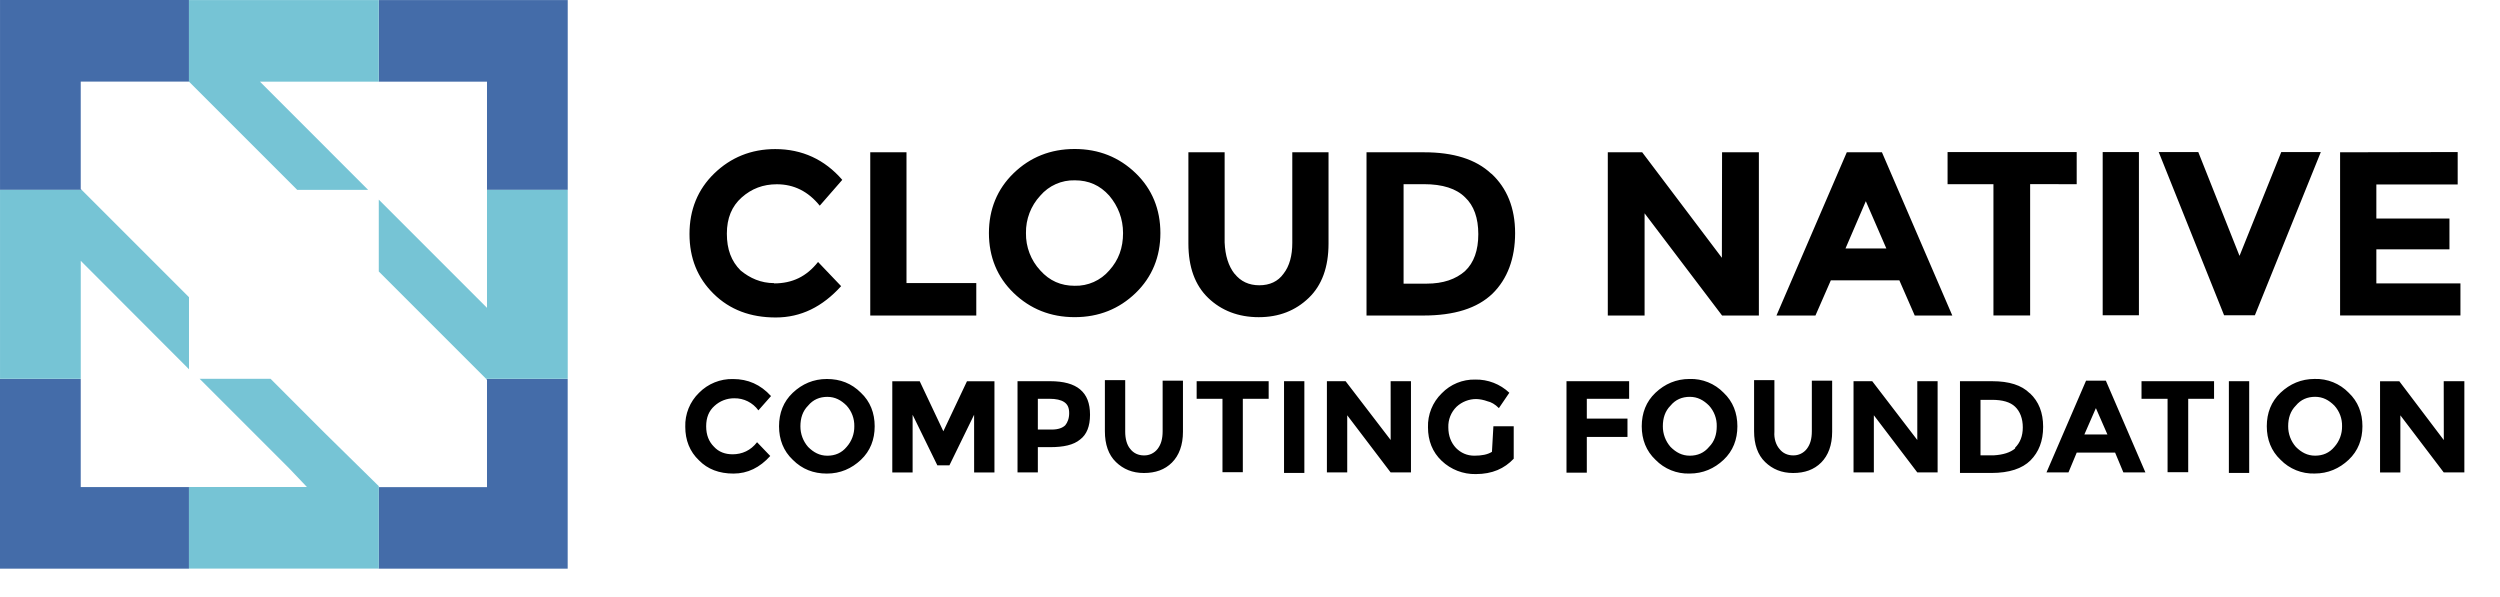
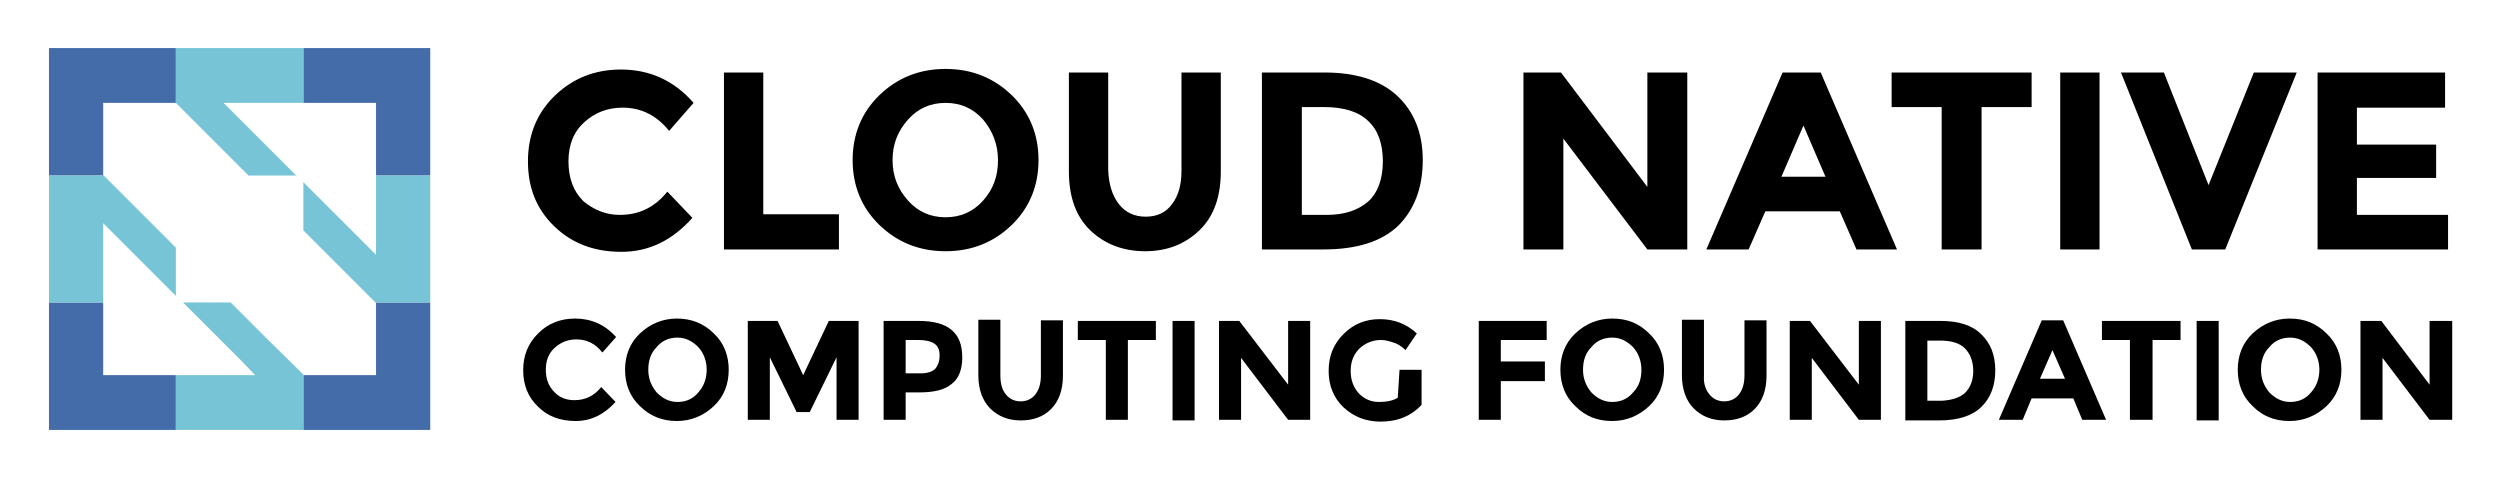
- <svg xmlns="http://www.w3.org/2000/svg" version="1.1" width="109" height="26">
-   <g id="Layer1" name="Layer 1" opacity="1">
-     <g id="Shape1">
-       <path id="shapePath1" d="M33.75,12.356 C34.55,12.356 35.164,12.056 35.667,11.422 L36.673,12.476 C35.858,13.376 34.923,13.842 33.823,13.842 C32.723,13.842 31.823,13.507 31.116,12.812 C30.409,12.117 30.062,11.255 30.062,10.2 C30.062,9.145 30.422,8.26 31.14,7.564 C31.858,6.868 32.745,6.5 33.8,6.5 C34.974,6.5 35.956,6.955 36.723,7.842 L35.741,8.968 C35.238,8.345 34.615,8.034 33.871,8.034 C33.271,8.034 32.769,8.226 32.338,8.609 C31.907,8.992 31.691,9.509 31.691,10.189 C31.691,10.869 31.883,11.387 32.291,11.794 C32.698,12.129 33.177,12.344 33.753,12.344 L33.75,12.356 M37.943,13.756 L37.943,6.64 L39.523,6.64 L39.523,12.342 L42.566,12.342 L42.566,13.756 L37.943,13.756 M49.515,12.774 C48.795,13.469 47.91,13.828 46.855,13.828 C45.8,13.828 44.915,13.468 44.195,12.774 C43.475,12.08 43.117,11.194 43.117,10.162 C43.117,9.13 43.477,8.245 44.195,7.55 C44.913,6.855 45.8,6.496 46.855,6.496 C47.91,6.496 48.795,6.856 49.515,7.55 C50.235,8.244 50.593,9.13 50.593,10.162 C50.593,11.194 50.233,12.079 49.515,12.774 M48.965,10.162 C48.965,9.539 48.749,8.988 48.365,8.532 C47.958,8.077 47.465,7.862 46.865,7.862 C46.286,7.846 45.732,8.092 45.355,8.532 C44.945,8.974 44.722,9.558 44.732,10.161 C44.722,10.764 44.945,11.348 45.355,11.79 C45.762,12.245 46.255,12.46 46.855,12.46 C47.434,12.476 47.988,12.229 48.365,11.79 C48.773,11.336 48.965,10.808 48.965,10.16 L48.965,10.162 M53.829,11.935 C54.093,12.27 54.452,12.438 54.907,12.438 C55.362,12.438 55.722,12.27 55.961,11.935 C56.225,11.6 56.344,11.135 56.344,10.593 L56.344,6.64 L57.924,6.64 L57.924,10.617 C57.924,11.647 57.636,12.437 57.061,12.989 C56.486,13.541 55.767,13.829 54.881,13.829 C53.995,13.829 53.251,13.541 52.677,12.989 C52.103,12.437 51.814,11.647 51.814,10.617 L51.814,6.64 L53.394,6.64 L53.394,10.57 C53.418,11.145 53.562,11.6 53.824,11.936 L53.829,11.935 M65.029,7.575 C65.699,8.198 66.059,9.06 66.059,10.163 C66.059,11.266 65.724,12.163 65.077,12.799 C64.407,13.446 63.4,13.757 62.057,13.757 L59.58,13.757 L59.58,6.64 L62.096,6.64 C63.366,6.64 64.348,6.94 65.019,7.574 L65.029,7.575 M63.879,11.815 C64.262,11.455 64.454,10.915 64.454,10.21 C64.454,9.505 64.262,8.964 63.879,8.605 C63.496,8.222 62.897,8.03 62.082,8.03 L61.196,8.03 L61.196,12.367 L62.202,12.367 C62.922,12.367 63.472,12.175 63.879,11.817 L63.879,11.815 M75.082,6.64 L76.687,6.64 L76.687,13.756 L75.082,13.756 L71.704,9.3 L71.704,13.756 L70.1,13.756 L70.1,6.64 L71.6,6.64 L75.074,11.24 L75.082,6.64 M83.482,13.756 L82.812,12.223 L79.824,12.223 L79.154,13.756 L77.454,13.756 L80.52,6.64 L82.053,6.64 L85.12,13.756 L83.482,13.756 M81.35,8.772 L80.464,10.832 L82.244,10.832 L81.35,8.772 M88.514,8.029 L88.514,13.755 L86.914,13.755 L86.914,8.03 L84.914,8.03 L84.914,6.63 L90.544,6.63 L90.544,8.03 L88.514,8.029 M91.677,6.629 L93.257,6.629 L93.257,13.745 L91.677,13.745 L91.677,6.629 M97.643,11.157 L99.463,6.629 L101.188,6.629 L98.313,13.745 L96.97,13.745 L94.12,6.63 L95.845,6.63 L97.643,11.157 M107.155,6.629 L107.155,8.043 L103.609,8.043 L103.609,9.528 L106.796,9.528 L106.796,10.87 L103.609,10.87 L103.609,12.355 L107.275,12.355 L107.275,13.755 L102.028,13.755 L102.028,6.64 L107.155,6.629 M31.93,19.808 C32.36,19.808 32.73,19.64 33.008,19.281 L33.583,19.881 C33.128,20.384 32.601,20.648 31.978,20.648 C31.355,20.648 30.852,20.456 30.478,20.073 C30.071,19.69 29.878,19.187 29.878,18.611 C29.86,18.054 30.078,17.514 30.478,17.126 C30.869,16.729 31.406,16.512 31.963,16.526 C32.61,16.526 33.161,16.766 33.616,17.269 L33.066,17.892 C32.822,17.554 32.428,17.357 32.012,17.365 C31.692,17.363 31.384,17.483 31.149,17.7 C30.909,17.915 30.789,18.203 30.789,18.586 C30.789,18.969 30.909,19.256 31.124,19.472 C31.34,19.712 31.627,19.807 31.939,19.807 L31.93,19.808 M37.536,20.048 C37.129,20.431 36.636,20.648 36.051,20.648 C35.466,20.648 34.973,20.456 34.566,20.048 C34.159,19.665 33.966,19.162 33.966,18.586 C33.966,18.01 34.158,17.508 34.566,17.124 C34.974,16.74 35.466,16.524 36.051,16.524 C36.636,16.524 37.129,16.716 37.536,17.124 C37.943,17.507 38.136,18.01 38.136,18.586 C38.136,19.162 37.944,19.664 37.536,20.048 M37.248,18.586 C37.256,18.254 37.136,17.932 36.913,17.686 C36.673,17.446 36.41,17.303 36.073,17.303 C35.736,17.303 35.45,17.423 35.233,17.686 C34.993,17.926 34.898,18.236 34.898,18.586 C34.896,18.917 35.015,19.237 35.233,19.486 C35.473,19.726 35.736,19.869 36.073,19.869 C36.41,19.869 36.696,19.749 36.913,19.486 C37.134,19.239 37.253,18.917 37.248,18.586 M42.471,18.083 L41.395,20.288 L40.868,20.288 L39.79,18.084 L39.79,20.6 L38.904,20.6 L38.904,16.623 L40.1,16.623 L41.13,18.803 L42.16,16.623 L43.358,16.623 L43.358,20.6 L42.472,20.6 L42.471,18.083 M47.095,16.981 C47.383,17.221 47.525,17.581 47.525,18.083 C47.525,18.585 47.381,18.946 47.095,19.161 C46.807,19.401 46.375,19.496 45.777,19.496 L45.25,19.496 L45.25,20.598 L44.364,20.598 L44.364,16.62 L45.778,16.62 C46.378,16.62 46.808,16.74 47.096,16.98 L47.095,16.981 M46.448,18.538 C46.544,18.418 46.616,18.25 46.616,18.011 C46.616,17.772 46.544,17.628 46.4,17.531 C46.256,17.434 46.04,17.387 45.753,17.387 L45.25,17.387 L45.25,18.729 L45.85,18.729 C46.138,18.729 46.33,18.657 46.45,18.537 L46.448,18.538 M49.275,19.568 C49.419,19.76 49.635,19.856 49.875,19.856 C50.11,19.862 50.333,19.755 50.475,19.568 C50.62,19.376 50.691,19.138 50.691,18.801 L50.691,16.598 L51.577,16.598 L51.577,18.826 C51.577,19.401 51.409,19.856 51.097,20.168 C50.785,20.48 50.377,20.623 49.875,20.623 C49.373,20.623 48.975,20.455 48.653,20.143 C48.331,19.831 48.173,19.376 48.173,18.801 L48.173,16.573 L49.059,16.573 L49.059,18.825 C49.059,19.125 49.131,19.4 49.275,19.568 M54.187,17.388 L54.187,20.588 L53.3,20.588 L53.3,17.388 L52.174,17.388 L52.174,16.621 L55.314,16.621 L55.314,17.388 L54.187,17.388 M55.984,16.621 L56.87,16.621 L56.87,20.621 L55.984,20.621 L55.984,16.621 M60.632,16.621 L61.518,16.621 L61.518,20.598 L60.632,20.598 L58.739,18.106 L58.739,20.598 L57.853,20.598 L57.853,16.62 L58.668,16.62 L60.633,19.184 L60.632,16.621 M65.112,18.586 L65.998,18.586 L65.998,20 C65.591,20.43 65.064,20.67 64.345,20.67 C63.794,20.681 63.26,20.474 62.86,20.095 C62.453,19.712 62.26,19.209 62.26,18.633 C62.242,18.076 62.46,17.536 62.86,17.148 C63.242,16.753 63.772,16.536 64.322,16.549 C64.873,16.538 65.407,16.745 65.807,17.124 L65.352,17.794 C65.184,17.626 65.017,17.53 64.849,17.494 C64.695,17.437 64.534,17.404 64.37,17.398 C64.05,17.396 63.742,17.516 63.507,17.733 C63.266,17.969 63.135,18.296 63.147,18.633 C63.147,19.006 63.267,19.303 63.482,19.533 C63.698,19.749 63.962,19.868 64.282,19.868 C64.602,19.868 64.857,19.82 65.049,19.7 L65.112,18.586 M71.03,16.621 L71.03,17.388 L69.185,17.388 L69.185,18.251 L70.958,18.251 L70.958,19.051 L69.185,19.051 L69.185,20.608 L68.299,20.608 L68.299,16.62 L71.03,16.621 M75.15,20.047 C74.743,20.43 74.25,20.647 73.665,20.647 C73.108,20.665 72.568,20.447 72.18,20.047 C71.773,19.664 71.58,19.161 71.58,18.585 C71.58,18.009 71.772,17.507 72.18,17.123 C72.588,16.739 73.08,16.523 73.665,16.523 C74.222,16.505 74.762,16.723 75.15,17.123 C75.557,17.506 75.75,18.009 75.75,18.585 C75.75,19.161 75.558,19.663 75.15,20.047 M74.85,18.585 C74.858,18.253 74.738,17.931 74.515,17.685 C74.275,17.445 74.012,17.302 73.675,17.302 C73.338,17.302 73.052,17.422 72.835,17.685 C72.595,17.925 72.5,18.235 72.5,18.585 C72.498,18.916 72.617,19.236 72.835,19.485 C73.075,19.725 73.338,19.868 73.675,19.868 C74.012,19.868 74.298,19.748 74.515,19.485 C74.755,19.245 74.85,18.935 74.85,18.585 M77.58,19.567 C77.724,19.759 77.94,19.855 78.18,19.855 C78.415,19.861 78.638,19.754 78.78,19.567 C78.925,19.375 78.996,19.137 78.996,18.8 L78.996,16.598 L79.882,16.598 L79.882,18.826 C79.882,19.401 79.714,19.856 79.402,20.168 C79.09,20.48 78.682,20.623 78.18,20.623 C77.678,20.623 77.28,20.455 76.958,20.143 C76.636,19.831 76.478,19.376 76.478,18.801 L76.478,16.573 L77.364,16.573 L77.364,18.825 C77.34,19.125 77.436,19.4 77.58,19.568 L77.58,19.567 M83.594,16.62 L84.48,16.62 L84.48,20.597 L83.594,20.597 L81.7,18.105 L81.7,20.597 L80.814,20.597 L80.814,16.62 L81.629,16.62 L83.594,19.184 L83.594,16.62 M88.506,17.147 C88.889,17.507 89.081,17.987 89.081,18.609 C89.081,19.231 88.889,19.711 88.531,20.071 C88.173,20.431 87.597,20.621 86.831,20.621 L85.455,20.621 L85.455,16.621 L86.869,16.621 C87.589,16.621 88.139,16.789 88.499,17.148 L88.506,17.147 M87.859,19.519 C88.075,19.303 88.194,19.016 88.194,18.633 C88.194,18.25 88.074,17.938 87.859,17.733 C87.644,17.528 87.309,17.433 86.853,17.433 L86.35,17.433 L86.35,19.853 L86.925,19.853 C87.332,19.829 87.645,19.733 87.859,19.553 L87.859,19.519 M92.579,20.597 L92.219,19.734 L90.545,19.734 L90.185,20.597 L89.227,20.597 L90.952,16.597 L91.815,16.597 L93.54,20.597 L92.579,20.597 M91.381,17.794 L90.878,18.944 L91.884,18.944 L91.381,17.794 M95.406,17.387 L95.406,20.587 L94.506,20.587 L94.506,17.387 L93.37,17.387 L93.37,16.62 L96.533,16.62 L96.533,17.387 L95.406,17.387 M97.179,16.62 L98.065,16.62 L98.065,20.62 L97.179,20.62 L97.179,16.62 M102.402,20.046 C101.995,20.429 101.502,20.646 100.917,20.646 C100.36,20.664 99.82,20.446 99.432,20.046 C99.025,19.663 98.832,19.16 98.832,18.584 C98.832,18.008 99.024,17.506 99.432,17.122 C99.84,16.738 100.332,16.522 100.917,16.522 C101.474,16.504 102.014,16.722 102.402,17.122 C102.809,17.505 103.002,18.008 103.002,18.584 C103.002,19.16 102.81,19.662 102.402,20.046 M102.114,18.584 C102.122,18.252 102.002,17.93 101.779,17.684 C101.539,17.444 101.276,17.301 100.939,17.301 C100.602,17.301 100.316,17.421 100.099,17.684 C99.859,17.924 99.764,18.234 99.764,18.584 C99.762,18.915 99.881,19.235 100.099,19.484 C100.339,19.724 100.602,19.867 100.939,19.867 C101.276,19.867 101.562,19.747 101.779,19.484 C102,19.237 102.119,18.915 102.114,18.584 M106.546,16.619 L107.446,16.619 L107.446,20.596 L106.546,20.596 L104.656,18.108 L104.656,20.6 L103.77,20.6 L103.77,16.623 L104.61,16.623 L106.55,19.187 L106.546,16.619 Z" style="stroke:none;fill-rule:nonzero;fill:#000000;fill-opacity:1;" />
-     </g>
-     <g id="Shape2">
-       <path id="shapePath2" d="M3.52,16.518 L0,16.518 L0,24.794 L8.238,24.794 L8.238,21.236 L3.52,21.236 L3.52,16.518 M21.233,16.558 L21.233,21.238 L16.513,21.238 L16.513,21.198 L16.513,24.795 L24.751,24.795 L24.751,16.518 L21.193,16.518 L21.233,16.558 M0.001,8.278 L3.56,8.278 L3.52,8.238 L3.52,3.558 L8.238,3.558 L8.238,0 L0.001,0 L0.001,8.278 M16.515,0.002 L16.515,3.56 L21.233,3.56 L21.233,8.278 L24.753,8.278 L24.753,0.002 L16.515,0.002 Z" style="stroke:none;fill-rule:nonzero;fill:#446ca9;fill-opacity:1;" />
-     </g>
-     <g id="Shape3">
-       <path id="shapePath3" d="M16.05,8.278 L11.333,3.56 L16.515,3.56 L16.515,0.002 L8.24,0.002 L8.24,3.56 L12.958,8.278 L16.05,8.278 M11.796,16.516 L8.704,16.516 L12.61,20.422 L13.383,21.234 L8.24,21.234 L8.24,24.792 L16.516,24.792 L16.516,21.198 L14.156,18.878 L11.796,16.516 M21.233,8.278 L21.233,13.422 L16.515,8.704 L16.515,11.837 L21.195,16.517 L24.753,16.517 L24.753,8.277 L21.233,8.278 M8.24,12.958 L3.56,8.278 L0.001,8.278 L0.001,16.516 L3.521,16.516 L3.521,11.372 L8.24,16.1 L8.24,12.958 Z" style="stroke:none;fill-rule:nonzero;fill:#76c4d5;fill-opacity:1;" />
-     </g>
-   </g>
+ <svg xmlns="http://www.w3.org/2000/svg" role="img" viewBox="-2.82 -4.07 419.64 80.14">
+   <style>svg {enable-background:new 0 0 414 73}</style>
+   <path d="M101.2 32c3.3 0 5.9-1.3 8-3.9l4.2 4.4c-3.4 3.8-7.3 5.7-11.9 5.7-4.6 0-8.3-1.4-11.3-4.3s-4.4-6.5-4.4-10.9 1.5-8.1 4.5-11c3-2.9 6.7-4.4 11.1-4.4 4.9 0 9 1.9 12.2 5.6l-4.1 4.7c-2.1-2.6-4.7-3.9-7.8-3.9-2.5 0-4.6.8-6.4 2.4-1.8 1.6-2.7 3.8-2.7 6.6s.8 5 2.5 6.7c1.7 1.4 3.7 2.3 6.1 2.3zm17.5 5.8V8.1h6.6v23.8H138v5.9zm48.3-4.1c-3 2.9-6.7 4.4-11.1 4.4-4.4 0-8.1-1.5-11.1-4.4-3-2.9-4.5-6.6-4.5-10.9s1.5-8 4.5-10.9c3-2.9 6.7-4.4 11.1-4.4 4.4 0 8.1 1.5 11.1 4.4 3 2.9 4.5 6.6 4.5 10.9s-1.5 8-4.5 10.9zm-2.3-10.9c0-2.6-.9-4.9-2.5-6.8-1.7-1.9-3.8-2.8-6.3-2.8s-4.6.9-6.3 2.8c-1.7 1.9-2.6 4.1-2.6 6.8s.9 4.9 2.6 6.8c1.7 1.9 3.8 2.8 6.3 2.8s4.6-.9 6.3-2.8 2.5-4.1 2.5-6.8zm20.3 7.4c1.1 1.4 2.6 2.1 4.5 2.1s3.4-.7 4.4-2.1c1.1-1.4 1.6-3.3 1.6-5.6V8.1h6.6v16.6c0 4.3-1.2 7.6-3.6 9.9-2.4 2.3-5.4 3.5-9.1 3.5-3.7 0-6.8-1.2-9.2-3.5-2.4-2.3-3.6-5.6-3.6-9.9V8.1h6.6v16.4c.1 2.4.7 4.3 1.8 5.7zM231.7 12c2.8 2.6 4.3 6.2 4.3 10.8s-1.4 8.3-4.1 11c-2.8 2.7-7 4-12.6 4H209V8.1h10.5c5.3 0 9.4 1.3 12.2 3.9zm-4.8 17.7c1.6-1.5 2.4-3.8 2.4-6.7 0-2.9-.8-5.2-2.4-6.7-1.6-1.6-4.1-2.4-7.5-2.4h-3.7V32h4.2c3 0 5.3-.8 7-2.3zm46.8-21.6h6.7v29.7h-6.7l-14.1-18.6v18.6h-6.7V8.1h6.3l14.5 19.2zm35.1 29.7l-2.8-6.4h-12.5l-2.8 6.4h-7.1l12.8-29.7h6.4l12.8 29.7h-6.8zM299.9 17l-3.7 8.6h7.4l-3.7-8.6zm29.9-3.1v23.9h-6.7V13.9h-8.4V8.1h23.5v5.8zM343 8.1h6.6v29.7H343zM367.9 27l7.6-18.9h7.2l-12 29.7h-5.6L353.2 8.1h7.2zm39.7-18.9V14h-14.8v6.2h13.3v5.6h-13.3V32h15.3v5.8h-21.9V8.1zm-314 55c1.8 0 3.3-.7 4.5-2.2l2.4 2.5c-1.9 2.1-4.1 3.2-6.7 3.2s-4.7-.8-6.3-2.4c-1.7-1.6-2.5-3.7-2.5-6.1 0-2.5.8-4.5 2.5-6.2s3.8-2.5 6.2-2.5c2.7 0 5 1 6.9 3.1l-2.3 2.6c-1.2-1.5-2.6-2.2-4.4-2.2-1.4 0-2.6.5-3.6 1.4-1 .9-1.5 2.1-1.5 3.7s.5 2.8 1.4 3.7c.9 1 2.1 1.4 3.4 1.4zm23.4 1c-1.7 1.6-3.8 2.5-6.2 2.5s-4.5-.8-6.2-2.5c-1.7-1.6-2.5-3.7-2.5-6.1s.8-4.5 2.5-6.1c1.7-1.6 3.8-2.5 6.2-2.5s4.5.8 6.2 2.5c1.7 1.6 2.5 3.7 2.5 6.1s-.8 4.5-2.5 6.1zm-1.2-6.1c0-1.5-.5-2.8-1.4-3.8-1-1-2.1-1.6-3.5-1.6s-2.6.5-3.5 1.6c-1 1-1.4 2.3-1.4 3.8s.5 2.7 1.4 3.8c1 1 2.1 1.6 3.5 1.6s2.6-.5 3.5-1.6c.9-1 1.4-2.3 1.4-3.8zm21.8-2.1l-4.5 9.2h-2.2l-4.5-9.2v10.5h-3.7V49.8h5l4.3 9.1 4.3-9.1h5v16.6h-3.7zm19.3-4.6c1.2 1 1.8 2.5 1.8 4.6s-.6 3.6-1.8 4.5c-1.2 1-3 1.4-5.5 1.4h-2.2v4.6h-3.7V49.8h5.9c2.5 0 4.3.5 5.5 1.5zm-2.7 6.5c.4-.5.7-1.2.7-2.2s-.3-1.6-.9-2c-.6-.4-1.5-.6-2.7-.6h-2.1v5.6h2.5c1.2 0 2-.3 2.5-.8zm11.8 4.3c.6.8 1.5 1.2 2.5 1.2s1.9-.4 2.5-1.2c.6-.8.9-1.8.9-3.2v-9.2h3.7V59c0 2.4-.7 4.3-2 5.6-1.3 1.3-3 1.9-5.1 1.9s-3.8-.7-5.1-2-2-3.2-2-5.6v-9.3h3.7V59c0 1.3.3 2.4.9 3.1zm20.5-9.1v13.4h-3.7V53h-4.7v-3.2h13.1V53zm7.5-3.2h3.7v16.7H194zm19.4 0h3.7v16.6h-3.7L205.5 56v10.4h-3.7V49.8h3.4l8.2 10.7zm18.7 8.2h3.7v5.9c-1.7 1.8-3.9 2.8-6.9 2.8-2.4 0-4.5-.8-6.2-2.4-1.7-1.6-2.5-3.7-2.5-6.1 0-2.5.8-4.5 2.5-6.2s3.7-2.5 6.1-2.5c2.4 0 4.5.8 6.2 2.4l-1.9 2.8c-.7-.7-1.4-1.1-2.1-1.3-.6-.2-1.3-.4-2-.4-1.4 0-2.6.5-3.6 1.4-1 1-1.5 2.2-1.5 3.8 0 1.6.5 2.8 1.4 3.8.9.9 2 1.4 3.3 1.4 1.3 0 2.4-.2 3.2-.7l.3-4.7zm24.7-8.2V53h-7.7v3.6h7.4v3.3h-7.4v6.5h-3.7V49.8zM274 64.1c-1.7 1.6-3.8 2.5-6.2 2.5-2.5 0-4.5-.8-6.2-2.5-1.7-1.6-2.5-3.7-2.5-6.1s.8-4.5 2.5-6.1c1.7-1.6 3.8-2.5 6.2-2.5 2.5 0 4.5.8 6.2 2.5 1.7 1.6 2.5 3.7 2.5 6.1s-.8 4.5-2.5 6.1zm-1.3-6.1c0-1.5-.5-2.8-1.4-3.8-1-1-2.1-1.6-3.5-1.6s-2.6.5-3.5 1.6c-1 1-1.4 2.3-1.4 3.8s.5 2.7 1.4 3.8c1 1 2.1 1.6 3.5 1.6s2.6-.5 3.5-1.6c1-1 1.4-2.3 1.4-3.8zm11.4 4.1c.6.8 1.5 1.2 2.5 1.2s1.9-.4 2.5-1.2c.6-.8.9-1.8.9-3.2v-9.2h3.7V59c0 2.4-.7 4.3-2 5.6-1.3 1.3-3 1.9-5.1 1.9s-3.8-.7-5.1-2c-1.3-1.3-2-3.2-2-5.6v-9.3h3.7V59c-.1 1.3.3 2.4.9 3.1zm25.1-12.3h3.7v16.6h-3.7L301.3 56v10.4h-3.7V49.8h3.4l8.2 10.7zm20.5 2.2c1.6 1.5 2.4 3.5 2.4 6.1 0 2.6-.8 4.6-2.3 6.1-1.5 1.5-3.9 2.3-7.1 2.3H317V49.8h5.9c3 0 5.3.7 6.8 2.2zm-2.7 9.9c.9-.9 1.4-2.1 1.4-3.7s-.5-2.9-1.4-3.8c-.9-.9-2.3-1.3-4.2-1.3h-2.1v10.1h2.4c1.7-.1 3-.5 3.9-1.3zm19.7 4.5l-1.5-3.6h-7l-1.5 3.6h-4l7.2-16.7h3.6l7.2 16.7h-4zm-5-11.7l-2.1 4.8h4.2l-2.1-4.8zm16.8-1.7v13.4h-3.8V53H350v-3.2h13.2V53zm7.4-3.2h3.7v16.7h-3.7zm21.8 14.3c-1.7 1.6-3.8 2.5-6.2 2.5-2.5 0-4.5-.8-6.2-2.5-1.7-1.6-2.5-3.7-2.5-6.1s.8-4.5 2.5-6.1c1.7-1.6 3.8-2.5 6.2-2.5 2.5 0 4.5.8 6.2 2.5 1.7 1.6 2.5 3.7 2.5 6.1s-.8 4.5-2.5 6.1zm-1.2-6.1c0-1.5-.5-2.8-1.4-3.8-1-1-2.1-1.6-3.5-1.6s-2.6.5-3.5 1.6c-1 1-1.4 2.3-1.4 3.8s.5 2.7 1.4 3.8c1 1 2.1 1.6 3.5 1.6s2.6-.5 3.5-1.6c.9-1 1.4-2.3 1.4-3.8zm18.5-8.2h3.8v16.6H405L397.1 56v10.4h-3.7V49.8h3.5l8.1 10.7z" />
+   <path fill="#446ca9" d="M14.5 46.7H5.4v21.4h21.3v-9.2H14.5zm45.8.1v12.1H48.1v-.1 9.3h21.3V46.7h-9.2zM5.4 25.4h9.2l-.1-.1V13.2h12.2V4H5.4zM48.1 4v9.2h12.2v12.2h9.1V4z" />
+   <path fill="#76c4d5" d="M46.9 25.4L34.7 13.2h13.4V4H26.7v9.2l12.2 12.2zm-11 21.3h-8L38 56.8l2 2.1H26.7v9.2h21.4v-9.3l-6.1-6zm24.4-21.3v13.3l-2.1-2.1-10.1-10.1v8.1l6 6 6.1 6.1h9.2V25.4zM26.7 37.5L14.6 25.4H5.4v21.3h9.1V33.4l12.2 12.2z" />
</svg>
